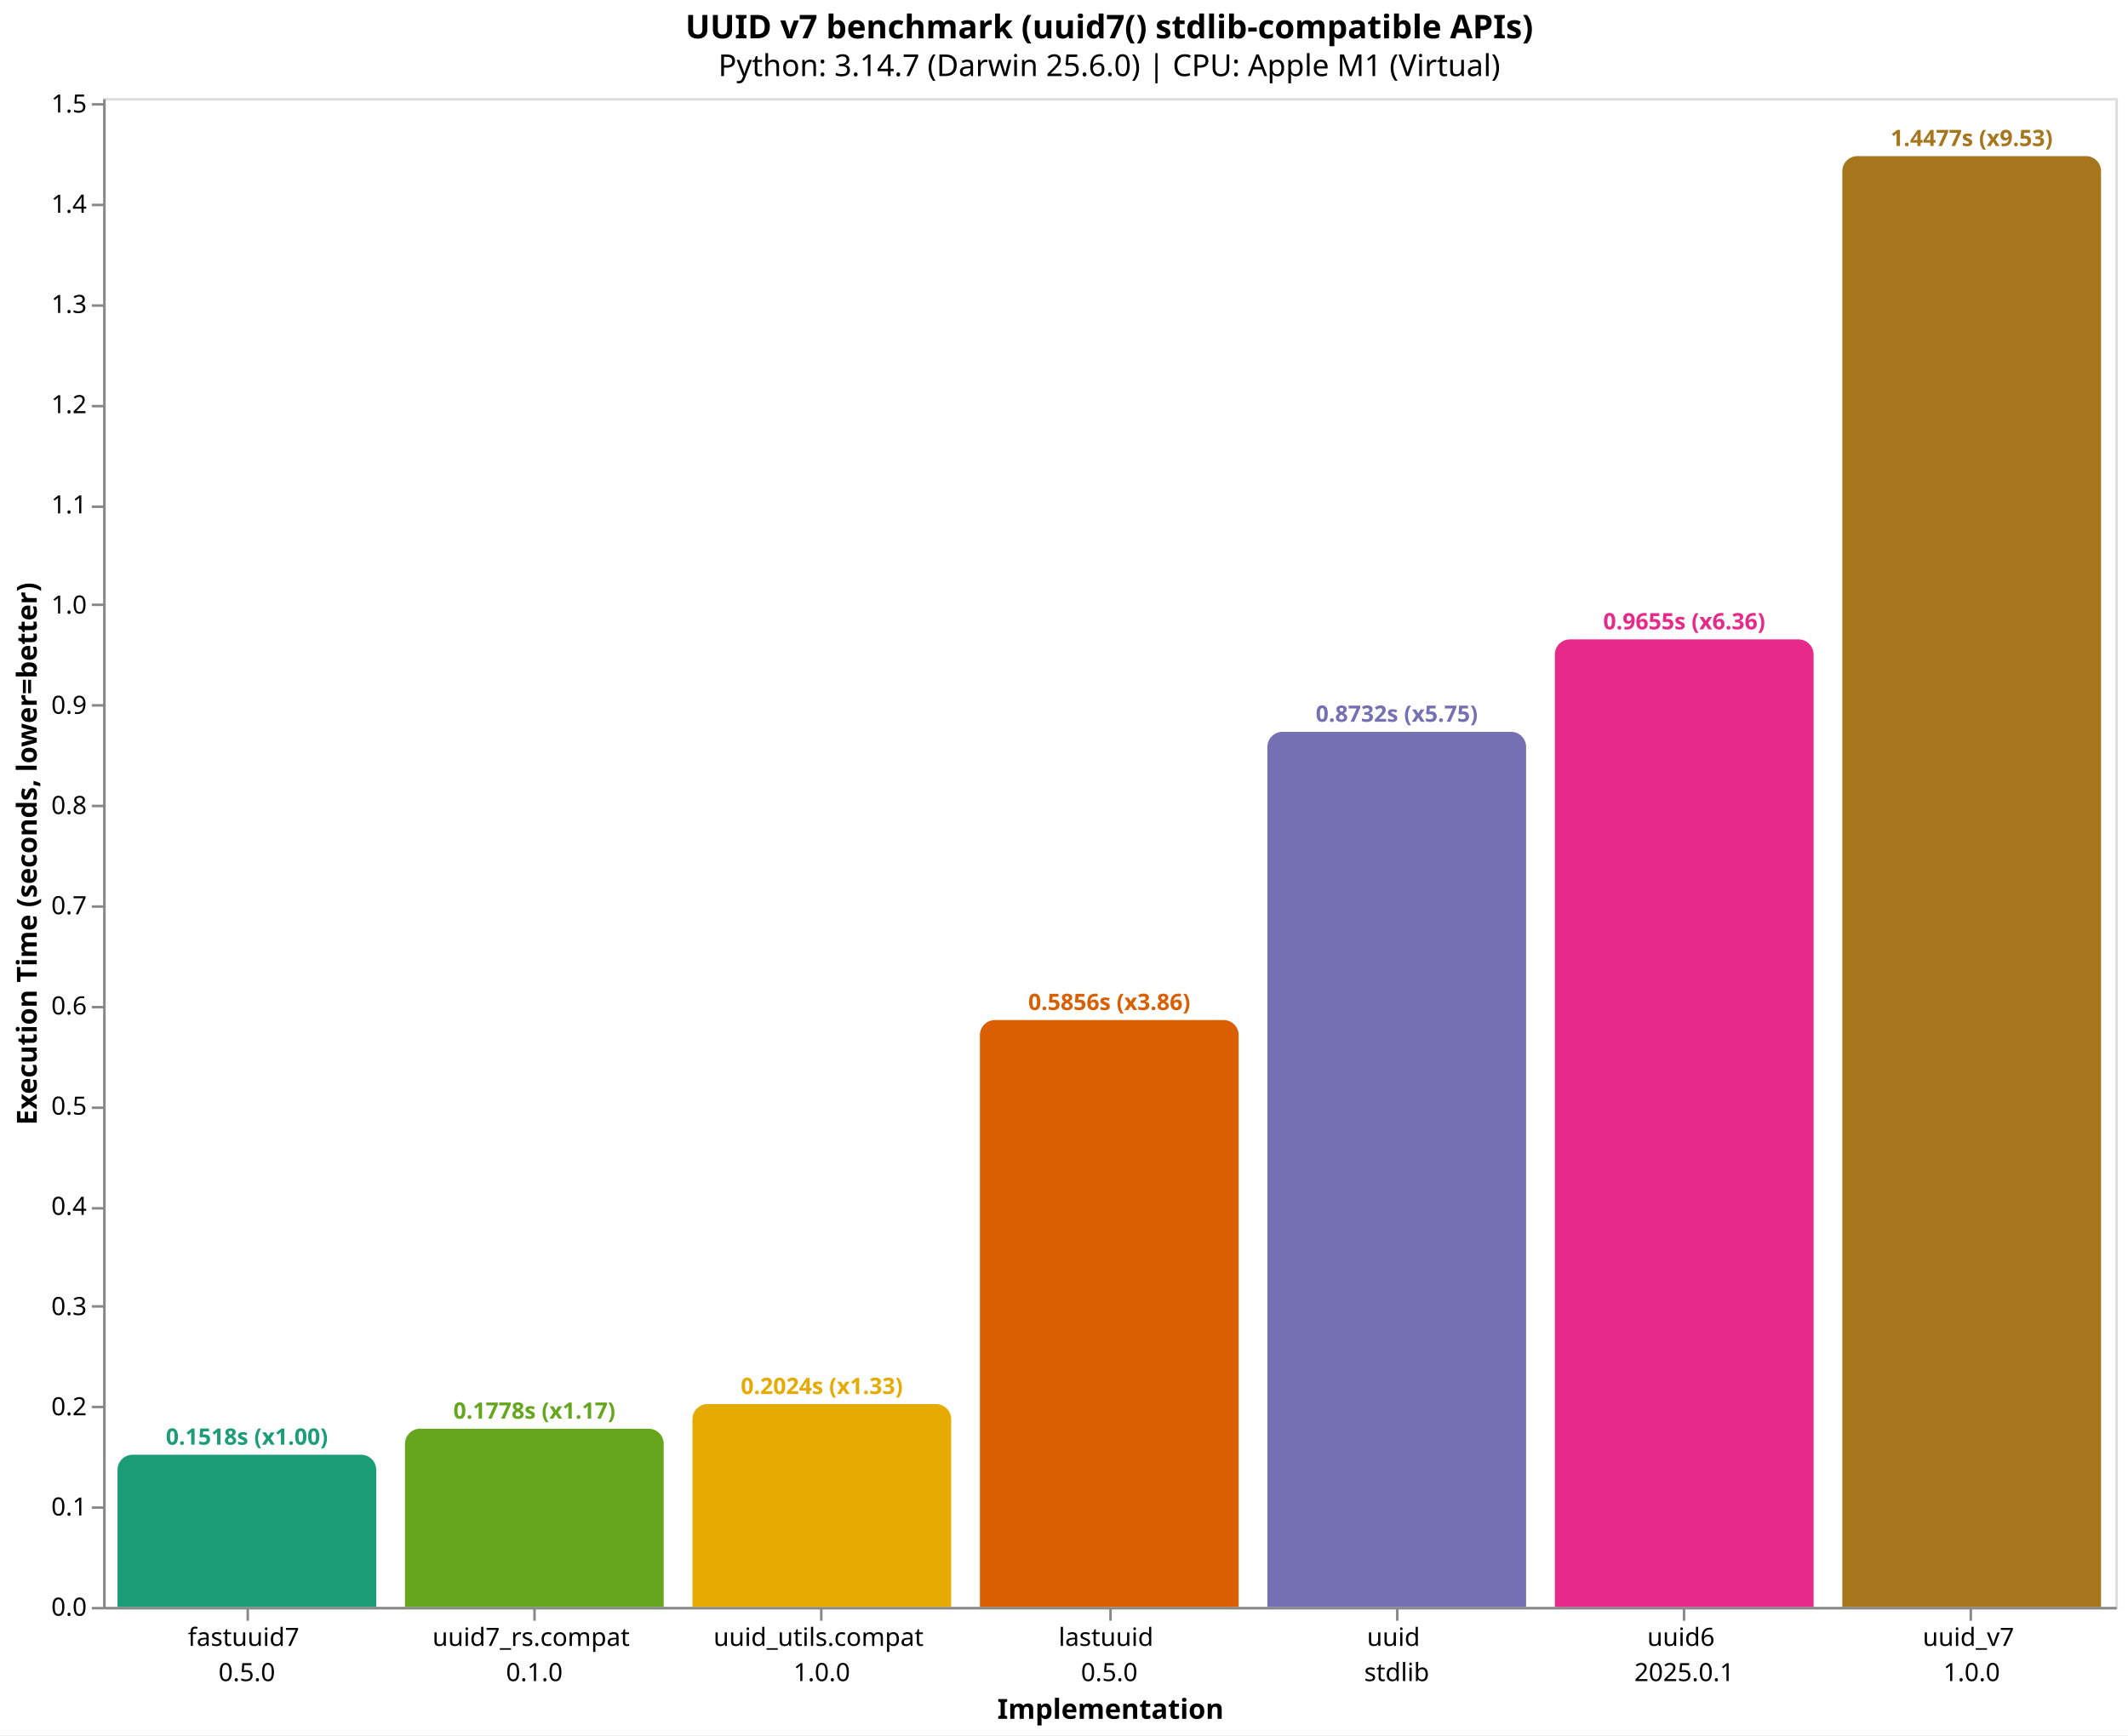
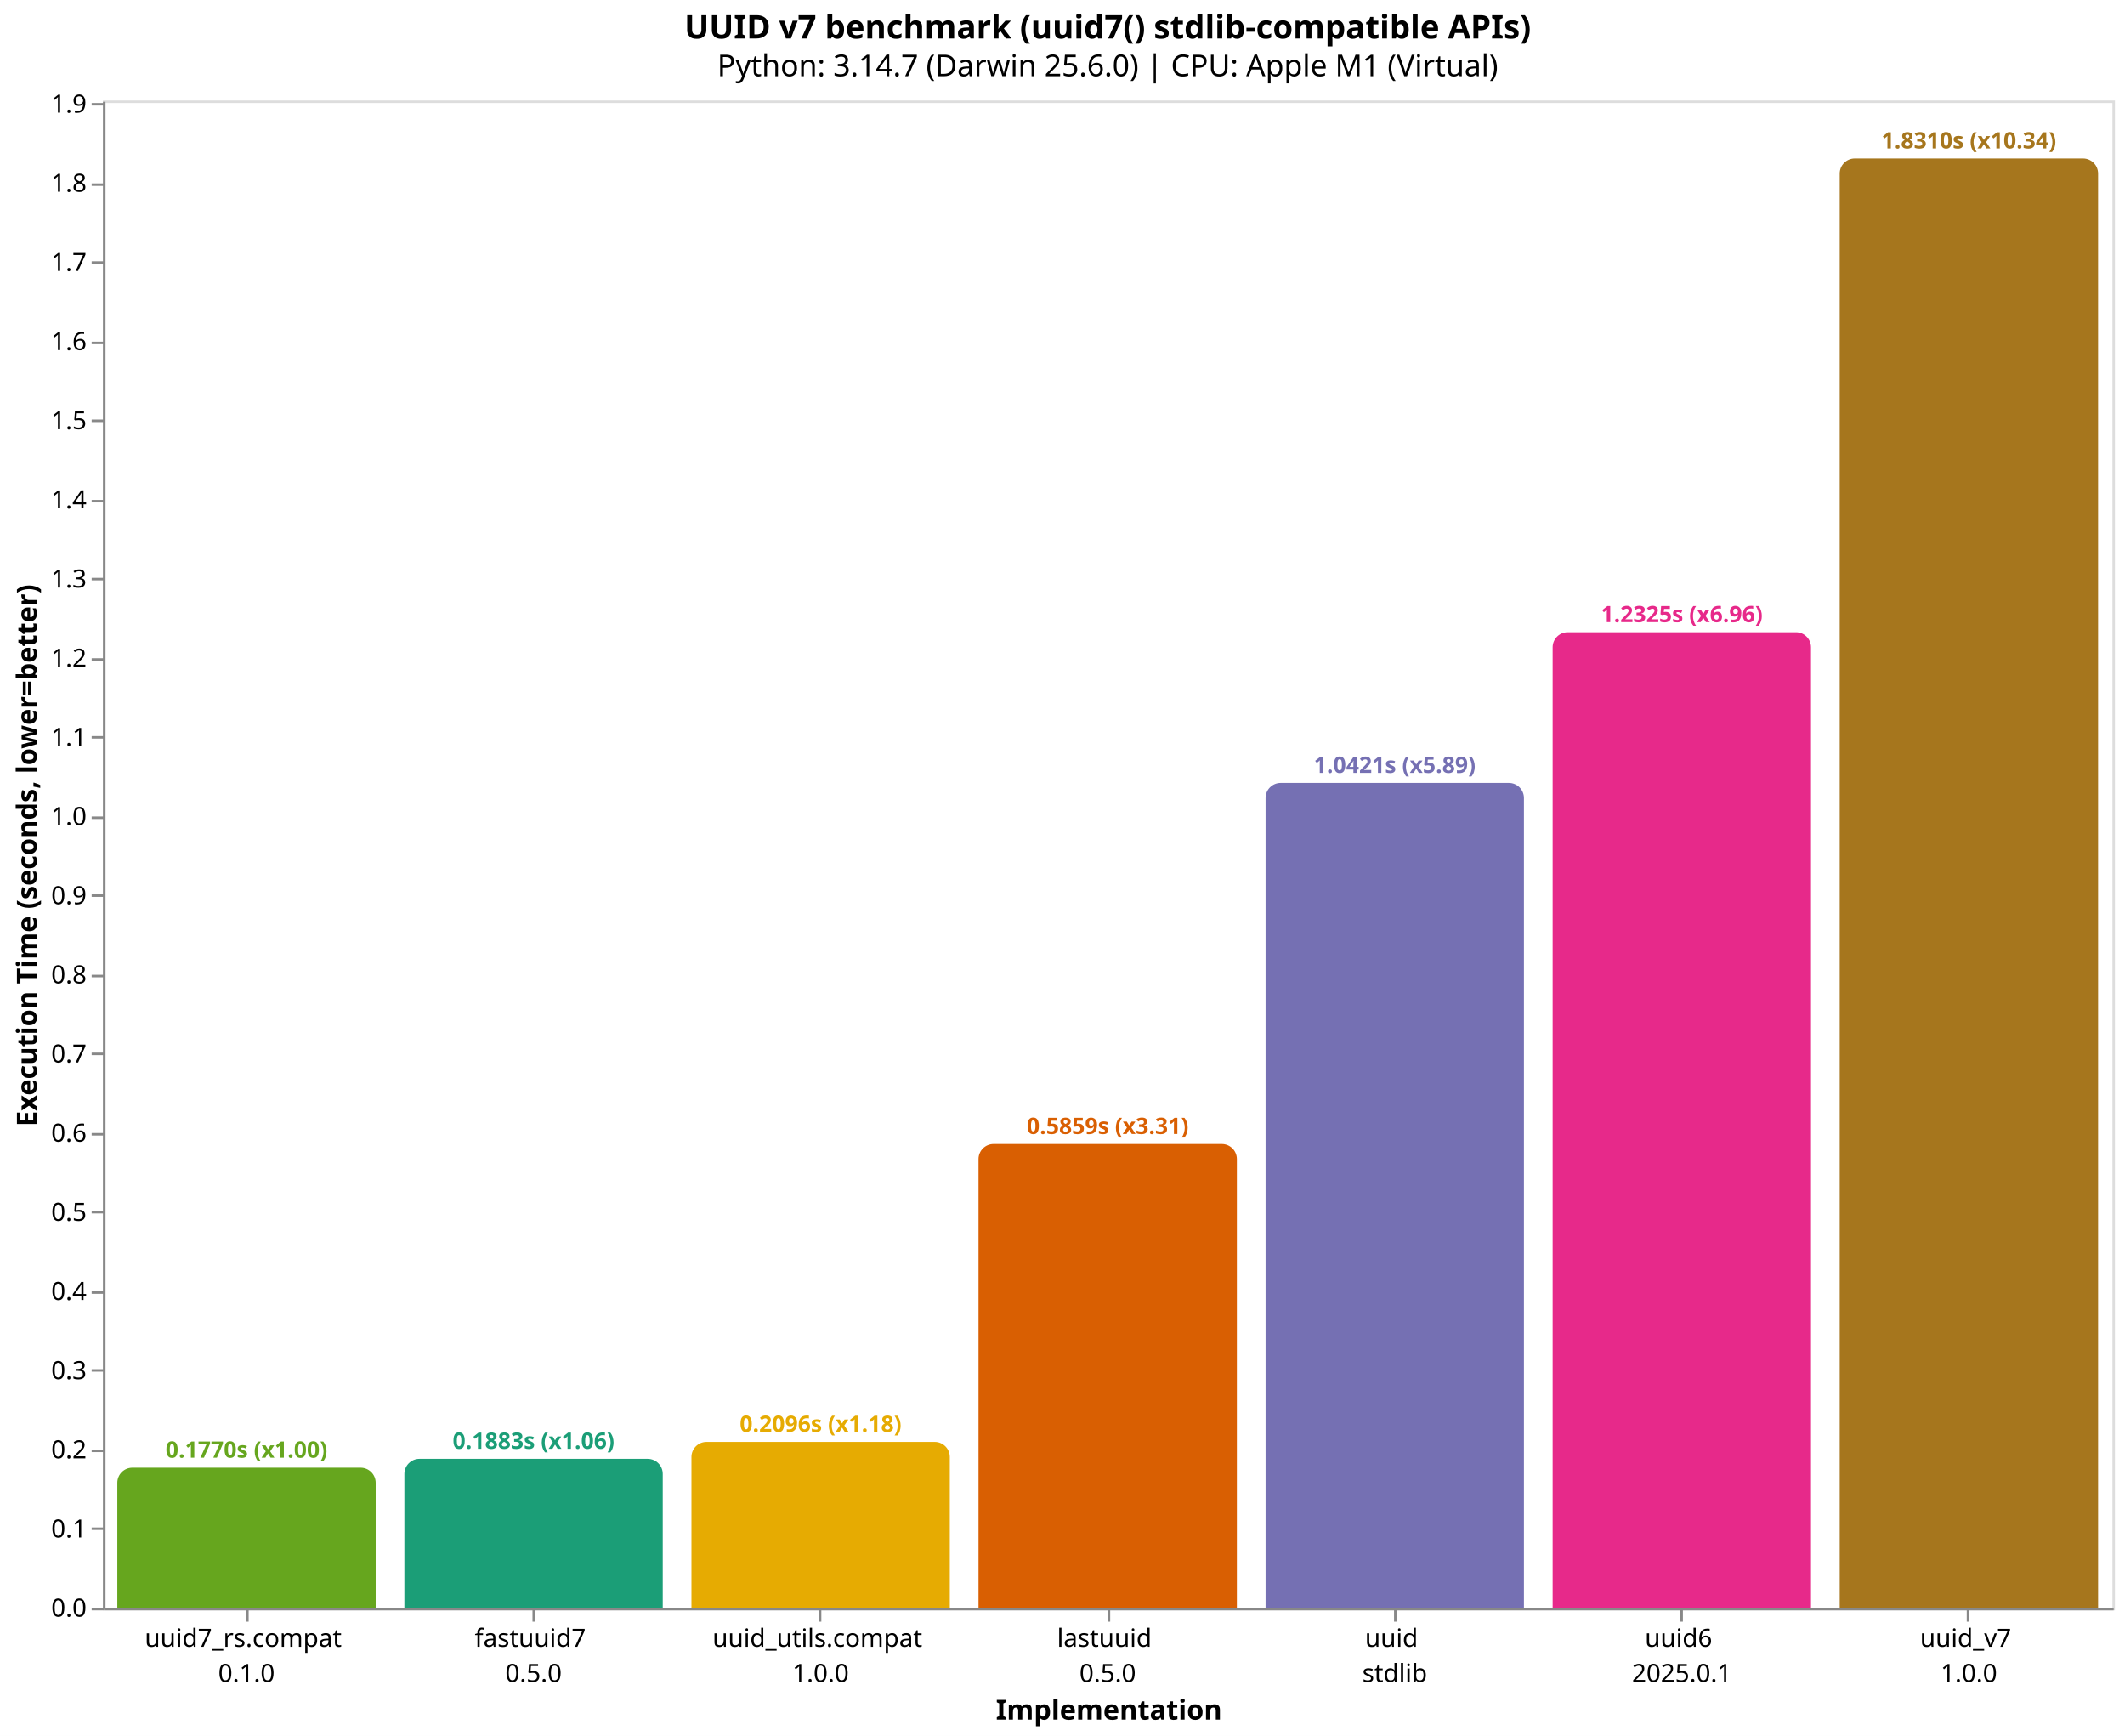
- <svg xmlns="http://www.w3.org/2000/svg" version="1.1" class="marks" width="846" height="690" viewBox="0 0 846 690">
-   <rect width="846" height="690" fill="white" />
-   <g fill="none" stroke-miterlimit="10" transform="translate(41,39)">
+ <svg xmlns="http://www.w3.org/2000/svg" version="1.1" class="marks" width="846" height="691" viewBox="0 0 846 691">
+   <rect width="846" height="691" fill="white" />
+   <g fill="none" stroke-miterlimit="10" transform="translate(41,40)">
    <g class="mark-group role-frame root" role="graphics-object" aria-roledescription="group mark container">
      <g transform="translate(0,0)">
        <path class="background" aria-hidden="true" d="M0.5,0.5h800v600h-800Z" stroke="#ddd" />
        <g>
-           <g class="mark-group role-axis" role="graphics-symbol" aria-roledescription="axis" aria-label="X-axis titled 'Implementation' for a discrete scale with 7 values: fastuuid7&#10;0.5.0, uuid7_rs.compat&#10;0.1.0, uuid_utils.compat&#10;1.0.0, lastuuid&#10;0.5.0, uuid&#10;stdlib, uuid6&#10;2025.0.1, uuid_v7&#10;1.0.0">
+           <g class="mark-group role-axis" role="graphics-symbol" aria-roledescription="axis" aria-label="X-axis titled 'Implementation' for a discrete scale with 7 values: uuid7_rs.compat&#10;0.1.0, fastuuid7&#10;0.5.0, uuid_utils.compat&#10;1.0.0, lastuuid&#10;0.5.0, uuid&#10;stdlib, uuid6&#10;2025.0.1, uuid_v7&#10;1.0.0">
            <g transform="translate(0.5,600.5)">
              <path class="background" aria-hidden="true" d="M0,0h0v0h0Z" pointer-events="none" />
              <g>
                <g class="mark-rule role-axis-tick" pointer-events="none">
                  <line transform="translate(57,0)" x2="0" y2="5" stroke="#888" stroke-width="1" opacity="1" />
                  <line transform="translate(171,0)" x2="0" y2="5" stroke="#888" stroke-width="1" opacity="1" />
                  <line transform="translate(285,0)" x2="0" y2="5" stroke="#888" stroke-width="1" opacity="1" />
                  <line transform="translate(400,0)" x2="0" y2="5" stroke="#888" stroke-width="1" opacity="1" />
                  <line transform="translate(514,0)" x2="0" y2="5" stroke="#888" stroke-width="1" opacity="1" />
                  <line transform="translate(628,0)" x2="0" y2="5" stroke="#888" stroke-width="1" opacity="1" />
                  <line transform="translate(742,0)" x2="0" y2="5" stroke="#888" stroke-width="1" opacity="1" />
                </g>
                <g class="mark-text role-axis-label" pointer-events="none">
                  <text text-anchor="middle" transform="translate(56.64286,15)" font-family="sans-serif" font-size="10px" fill="#000" opacity="1">
+                     <tspan>uuid7_rs.compat</tspan>
+                     <tspan x="0" dy="14">0.1.0</tspan>
+                   </text>
+                   <text text-anchor="middle" transform="translate(170.9286,15)" font-family="sans-serif" font-size="10px" fill="#000" opacity="1">
                    <tspan>fastuuid7</tspan>
                    <tspan x="0" dy="14">0.5.0</tspan>
-                   </text>
-                   <text text-anchor="middle" transform="translate(170.9286,15)" font-family="sans-serif" font-size="10px" fill="#000" opacity="1">
-                     <tspan>uuid7_rs.compat</tspan>
-                     <tspan x="0" dy="14">0.1.0</tspan>
                  </text>
                  <text text-anchor="middle" transform="translate(285.2143,15)" font-family="sans-serif" font-size="10px" fill="#000" opacity="1">
                    <tspan>uuid_utils.compat</tspan>
                    <tspan x="0" dy="14">1.0.0</tspan>
                  </text>
                  <text text-anchor="middle" transform="translate(399.5,15)" font-family="sans-serif" font-size="10px" fill="#000" opacity="1">
                    <tspan>lastuuid</tspan>
                    <tspan x="0" dy="14">0.5.0</tspan>
                  </text>
                  <text text-anchor="middle" transform="translate(513.7857,15)" font-family="sans-serif" font-size="10px" fill="#000" opacity="1">
                    <tspan>uuid</tspan>
                    <tspan x="0" dy="14">stdlib</tspan>
                  </text>
                  <text text-anchor="middle" transform="translate(628.0714,15)" font-family="sans-serif" font-size="10px" fill="#000" opacity="1">
                    <tspan>uuid6</tspan>
                    <tspan x="0" dy="14">2025.0.1</tspan>
                  </text>
                  <text text-anchor="middle" transform="translate(742.3571,15)" font-family="sans-serif" font-size="10px" fill="#000" opacity="1">
                    <tspan>uuid_v7</tspan>
                    <tspan x="0" dy="14">1.0.0</tspan>
                  </text>
                </g>
                <g class="mark-rule role-axis-domain" pointer-events="none">
                  <line transform="translate(0,0)" x2="800" y2="0" stroke="#888" stroke-width="1" opacity="1" />
                </g>
                <g class="mark-text role-axis-title" pointer-events="none">
                  <text text-anchor="middle" transform="translate(400,44)" font-family="sans-serif" font-size="11px" font-weight="bold" fill="#000" opacity="1">Implementation</text>
                </g>
              </g>
              <path class="foreground" aria-hidden="true" d="" pointer-events="none" display="none" />
            </g>
          </g>
-           <g class="mark-group role-axis" role="graphics-symbol" aria-roledescription="axis" aria-label="Y-axis titled 'Execution Time (seconds, lower=better)' for a linear scale with values from 0.0 to 1.5">
+           <g class="mark-group role-axis" role="graphics-symbol" aria-roledescription="axis" aria-label="Y-axis titled 'Execution Time (seconds, lower=better)' for a linear scale with values from 0.0 to 1.9">
            <g transform="translate(0.5,0.5)">
              <path class="background" aria-hidden="true" d="M0,0h0v0h0Z" pointer-events="none" />
              <g>
                <g class="mark-rule role-axis-tick" pointer-events="none">
                  <line transform="translate(0,600)" x2="-5" y2="0" stroke="#888" stroke-width="1" opacity="1" />
-                   <line transform="translate(0,560)" x2="-5" y2="0" stroke="#888" stroke-width="1" opacity="1" />
-                   <line transform="translate(0,520)" x2="-5" y2="0" stroke="#888" stroke-width="1" opacity="1" />
-                   <line transform="translate(0,480)" x2="-5" y2="0" stroke="#888" stroke-width="1" opacity="1" />
-                   <line transform="translate(0,441)" x2="-5" y2="0" stroke="#888" stroke-width="1" opacity="1" />
-                   <line transform="translate(0,401)" x2="-5" y2="0" stroke="#888" stroke-width="1" opacity="1" />
-                   <line transform="translate(0,361)" x2="-5" y2="0" stroke="#888" stroke-width="1" opacity="1" />
-                   <line transform="translate(0,321)" x2="-5" y2="0" stroke="#888" stroke-width="1" opacity="1" />
-                   <line transform="translate(0,281)" x2="-5" y2="0" stroke="#888" stroke-width="1" opacity="1" />
-                   <line transform="translate(0,241)" x2="-5" y2="0" stroke="#888" stroke-width="1" opacity="1" />
-                   <line transform="translate(0,201)" x2="-5" y2="0" stroke="#888" stroke-width="1" opacity="1" />
-                   <line transform="translate(0,162)" x2="-5" y2="0" stroke="#888" stroke-width="1" opacity="1" />
-                   <line transform="translate(0,122)" x2="-5" y2="0" stroke="#888" stroke-width="1" opacity="1" />
-                   <line transform="translate(0,82)" x2="-5" y2="0" stroke="#888" stroke-width="1" opacity="1" />
-                   <line transform="translate(0,42)" x2="-5" y2="0" stroke="#888" stroke-width="1" opacity="1" />
-                   <line transform="translate(0,2)" x2="-5" y2="0" stroke="#888" stroke-width="1" opacity="1" />
+                   <line transform="translate(0,568)" x2="-5" y2="0" stroke="#888" stroke-width="1" opacity="1" />
+                   <line transform="translate(0,537)" x2="-5" y2="0" stroke="#888" stroke-width="1" opacity="1" />
+                   <line transform="translate(0,505)" x2="-5" y2="0" stroke="#888" stroke-width="1" opacity="1" />
+                   <line transform="translate(0,474)" x2="-5" y2="0" stroke="#888" stroke-width="1" opacity="1" />
+                   <line transform="translate(0,442)" x2="-5" y2="0" stroke="#888" stroke-width="1" opacity="1" />
+                   <line transform="translate(0,411)" x2="-5" y2="0" stroke="#888" stroke-width="1" opacity="1" />
+                   <line transform="translate(0,379)" x2="-5" y2="0" stroke="#888" stroke-width="1" opacity="1" />
+                   <line transform="translate(0,348)" x2="-5" y2="0" stroke="#888" stroke-width="1" opacity="1" />
+                   <line transform="translate(0,316)" x2="-5" y2="0" stroke="#888" stroke-width="1" opacity="1" />
+                   <line transform="translate(0,285)" x2="-5" y2="0" stroke="#888" stroke-width="1" opacity="1" />
+                   <line transform="translate(0,253)" x2="-5" y2="0" stroke="#888" stroke-width="1" opacity="1" />
+                   <line transform="translate(0,222)" x2="-5" y2="0" stroke="#888" stroke-width="1" opacity="1" />
+                   <line transform="translate(0,190)" x2="-5" y2="0" stroke="#888" stroke-width="1" opacity="1" />
+                   <line transform="translate(0,159)" x2="-5" y2="0" stroke="#888" stroke-width="1" opacity="1" />
+                   <line transform="translate(0,127)" x2="-5" y2="0" stroke="#888" stroke-width="1" opacity="1" />
+                   <line transform="translate(0,96)" x2="-5" y2="0" stroke="#888" stroke-width="1" opacity="1" />
+                   <line transform="translate(0,64)" x2="-5" y2="0" stroke="#888" stroke-width="1" opacity="1" />
+                   <line transform="translate(0,33)" x2="-5" y2="0" stroke="#888" stroke-width="1" opacity="1" />
+                   <line transform="translate(0,1)" x2="-5" y2="0" stroke="#888" stroke-width="1" opacity="1" />
                </g>
                <g class="mark-text role-axis-label" pointer-events="none">
                  <text text-anchor="end" transform="translate(-7,603)" font-family="sans-serif" font-size="10px" fill="#000" opacity="1">0.0</text>
-                   <text text-anchor="end" transform="translate(-7,563.1495)" font-family="sans-serif" font-size="10px" fill="#000" opacity="1">0.1</text>
-                   <text text-anchor="end" transform="translate(-7,523.299)" font-family="sans-serif" font-size="10px" fill="#000" opacity="1">0.2</text>
-                   <text text-anchor="end" transform="translate(-7,483.4485)" font-family="sans-serif" font-size="10px" fill="#000" opacity="1">0.3</text>
-                   <text text-anchor="end" transform="translate(-7,443.598)" font-family="sans-serif" font-size="10px" fill="#000" opacity="1">0.4</text>
-                   <text text-anchor="end" transform="translate(-7,403.7476)" font-family="sans-serif" font-size="10px" fill="#000" opacity="1">0.5</text>
-                   <text text-anchor="end" transform="translate(-7,363.8971)" font-family="sans-serif" font-size="10px" fill="#000" opacity="1">0.6</text>
-                   <text text-anchor="end" transform="translate(-7,324.0466)" font-family="sans-serif" font-size="10px" fill="#000" opacity="1">0.7</text>
-                   <text text-anchor="end" transform="translate(-7,284.1961)" font-family="sans-serif" font-size="10px" fill="#000" opacity="1">0.8</text>
-                   <text text-anchor="end" transform="translate(-7,244.3456)" font-family="sans-serif" font-size="10px" fill="#000" opacity="1">0.9</text>
-                   <text text-anchor="end" transform="translate(-7,204.4951)" font-family="sans-serif" font-size="10px" fill="#000" opacity="1">1.0</text>
-                   <text text-anchor="end" transform="translate(-7,164.6446)" font-family="sans-serif" font-size="10px" fill="#000" opacity="1">1.1</text>
-                   <text text-anchor="end" transform="translate(-7,124.7941)" font-family="sans-serif" font-size="10px" fill="#000" opacity="1">1.2</text>
-                   <text text-anchor="end" transform="translate(-7,84.94365)" font-family="sans-serif" font-size="10px" fill="#000" opacity="1">1.3</text>
-                   <text text-anchor="end" transform="translate(-7,45.09316)" font-family="sans-serif" font-size="10px" fill="#000" opacity="1">1.4</text>
-                   <text text-anchor="end" transform="translate(-7,5.242673)" font-family="sans-serif" font-size="10px" fill="#000" opacity="1">1.5</text>
+                   <text text-anchor="end" transform="translate(-7,571.4906)" font-family="sans-serif" font-size="10px" fill="#000" opacity="1">0.1</text>
+                   <text text-anchor="end" transform="translate(-7,539.9812)" font-family="sans-serif" font-size="10px" fill="#000" opacity="1">0.2</text>
+                   <text text-anchor="end" transform="translate(-7,508.4718)" font-family="sans-serif" font-size="10px" fill="#000" opacity="1">0.3</text>
+                   <text text-anchor="end" transform="translate(-7,476.9624)" font-family="sans-serif" font-size="10px" fill="#000" opacity="1">0.4</text>
+                   <text text-anchor="end" transform="translate(-7,445.453)" font-family="sans-serif" font-size="10px" fill="#000" opacity="1">0.5</text>
+                   <text text-anchor="end" transform="translate(-7,413.9436)" font-family="sans-serif" font-size="10px" fill="#000" opacity="1">0.6</text>
+                   <text text-anchor="end" transform="translate(-7,382.4341)" font-family="sans-serif" font-size="10px" fill="#000" opacity="1">0.7</text>
+                   <text text-anchor="end" transform="translate(-7,350.9247)" font-family="sans-serif" font-size="10px" fill="#000" opacity="1">0.8</text>
+                   <text text-anchor="end" transform="translate(-7,319.4153)" font-family="sans-serif" font-size="10px" fill="#000" opacity="1">0.9</text>
+                   <text text-anchor="end" transform="translate(-7,287.9059)" font-family="sans-serif" font-size="10px" fill="#000" opacity="1">1.0</text>
+                   <text text-anchor="end" transform="translate(-7,256.3965)" font-family="sans-serif" font-size="10px" fill="#000" opacity="1">1.1</text>
+                   <text text-anchor="end" transform="translate(-7,224.8871)" font-family="sans-serif" font-size="10px" fill="#000" opacity="1">1.2</text>
+                   <text text-anchor="end" transform="translate(-7,193.3777)" font-family="sans-serif" font-size="10px" fill="#000" opacity="1">1.3</text>
+                   <text text-anchor="end" transform="translate(-7,161.8683)" font-family="sans-serif" font-size="10px" fill="#000" opacity="1">1.4</text>
+                   <text text-anchor="end" transform="translate(-7,130.3589)" font-family="sans-serif" font-size="10px" fill="#000" opacity="1">1.5</text>
+                   <text text-anchor="end" transform="translate(-7,98.84948)" font-family="sans-serif" font-size="10px" fill="#000" opacity="1">1.6</text>
+                   <text text-anchor="end" transform="translate(-7,67.34007)" font-family="sans-serif" font-size="10px" fill="#000" opacity="1">1.7</text>
+                   <text text-anchor="end" transform="translate(-7,35.83066)" font-family="sans-serif" font-size="10px" fill="#000" opacity="1">1.8</text>
+                   <text text-anchor="end" transform="translate(-7,4.321252)" font-family="sans-serif" font-size="10px" fill="#000" opacity="1">1.9</text>
                </g>
                <g class="mark-rule role-axis-domain" pointer-events="none">
                  <line transform="translate(0,600)" x2="0" y2="-600" stroke="#888" stroke-width="1" opacity="1" />
                </g>
                <g class="mark-text role-axis-title" pointer-events="none">
                  <text text-anchor="middle" transform="translate(-24.90137,300) rotate(-90) translate(0,-2)" font-family="sans-serif" font-size="11px" font-weight="bold" fill="#000" opacity="1">Execution Time (seconds, lower=better)</text>
                </g>
              </g>
              <path class="foreground" aria-hidden="true" d="" pointer-events="none" display="none" />
            </g>
          </g>
          <g class="mark-group role-scope" role="graphics-object" aria-roledescription="group mark container">
-             <g transform="translate(5.714286,539.4898)">
-               <path class="background" aria-hidden="true" d="M6,0L96.857,0C100.169,0,102.857,2.689,102.857,6L102.857,60.51C102.857,60.51,102.857,60.51,102.857,60.51L0,60.51C0,60.51,0,60.51,0,60.51L0,6C0,2.689,2.689,0,6,0Z" />
+             <g transform="translate(5.714286,544.2141)">
+               <path class="background" aria-hidden="true" d="M6,0L96.857,0C100.169,0,102.857,2.689,102.857,6L102.857,55.786C102.857,55.786,102.857,55.786,102.857,55.786L0,55.786C0,55.786,0,55.786,0,55.786L0,6C0,2.689,2.689,0,6,0Z" />
              <g clip-path="url(#clip10)">
                <g class="mark-group role-scope" role="graphics-object" aria-roledescription="group mark container">
-                   <g transform="translate(0,-539.4898)">
-                     <path class="background" aria-hidden="true" d="M0,0h102.857v0h-102.857Z" />
-                     <g>
-                       <g class="mark-rect role-mark layer_0_marks" role="graphics-object" aria-roledescription="rect mark container">
-                         <path aria-label="Implementation: fastuuid7&#10;0.5.0; Execution Time (seconds, lower=better): 0.151843125; implementation: fastuuid7; Execution Time (s): 0.1518; Slowdown: 1.00" role="graphics-symbol" aria-roledescription="bar" d="M0,539.49h102.857v60.51h-102.857Z" fill="#1b9e77" />
-                       </g>
-                     </g>
-                     <path class="foreground" aria-hidden="true" d="" display="none" />
-                   </g>
-                 </g>
-               </g>
-               <path class="foreground" aria-hidden="true" d="" display="none" />
-             </g>
-             <g transform="translate(120,529.1399)">
-               <path class="background" aria-hidden="true" d="M6,0L96.857,0C100.169,0,102.857,2.689,102.857,6L102.857,70.86C102.857,70.86,102.857,70.86,102.857,70.86L0,70.86C0,70.86,0,70.86,0,70.86L0,6C0,2.689,2.689,0,6,0Z" />
+                   <g transform="translate(0,-544.2141)">
+                     <path class="background" aria-hidden="true" d="M0,0h102.857v0h-102.857Z" />
+                     <g>
+                       <g class="mark-rect role-mark layer_0_marks" role="graphics-object" aria-roledescription="rect mark container">
+                         <path aria-label="Implementation: uuid7_rs.compat&#10;0.1.0; Execution Time (seconds, lower=better): 0.177045125; implementation: uuid7_rs.compat; Execution Time (s): 0.1770; Slowdown: 1.00" role="graphics-symbol" aria-roledescription="bar" d="M0,544.214h102.857v55.786h-102.857Z" fill="#66a61e" />
+                       </g>
+                     </g>
+                     <path class="foreground" aria-hidden="true" d="" display="none" />
+                   </g>
+                 </g>
+               </g>
+               <path class="foreground" aria-hidden="true" d="" display="none" />
+             </g>
+             <g transform="translate(120,540.6807)">
+               <path class="background" aria-hidden="true" d="M6,0L96.857,0C100.169,0,102.857,2.689,102.857,6L102.857,59.319C102.857,59.319,102.857,59.319,102.857,59.319L0,59.319C0,59.319,0,59.319,0,59.319L0,6C0,2.689,2.689,0,6,0Z" />
              <g clip-path="url(#clip11)">
                <g class="mark-group role-scope" role="graphics-object" aria-roledescription="group mark container">
-                   <g transform="translate(0,-529.1399)">
-                     <path class="background" aria-hidden="true" d="M0,0h102.857v0h-102.857Z" />
-                     <g>
-                       <g class="mark-rect role-mark layer_0_marks" role="graphics-object" aria-roledescription="rect mark container">
-                         <path aria-label="Implementation: uuid7_rs.compat&#10;0.1.0; Execution Time (seconds, lower=better): 0.177814791; implementation: uuid7_rs.compat; Execution Time (s): 0.1778; Slowdown: 1.17" role="graphics-symbol" aria-roledescription="bar" d="M0,529.14h102.857v70.86h-102.857Z" fill="#66a61e" />
-                       </g>
-                     </g>
-                     <path class="foreground" aria-hidden="true" d="" display="none" />
-                   </g>
-                 </g>
-               </g>
-               <path class="foreground" aria-hidden="true" d="" display="none" />
-             </g>
-             <g transform="translate(234.2857,519.3482)">
-               <path class="background" aria-hidden="true" d="M6,0L96.857,0C100.169,0,102.857,2.689,102.857,6L102.857,80.652C102.857,80.652,102.857,80.652,102.857,80.652L0,80.652C0,80.652,0,80.652,0,80.652L0,6C0,2.689,2.689,0,6,0Z" />
+                   <g transform="translate(0,-540.6807)">
+                     <path class="background" aria-hidden="true" d="M0,0h102.857v0h-102.857Z" />
+                     <g>
+                       <g class="mark-rect role-mark layer_0_marks" role="graphics-object" aria-roledescription="rect mark container">
+                         <path aria-label="Implementation: fastuuid7&#10;0.5.0; Execution Time (seconds, lower=better): 0.188259083; implementation: fastuuid7; Execution Time (s): 0.1883; Slowdown: 1.06" role="graphics-symbol" aria-roledescription="bar" d="M0,540.681h102.857v59.319h-102.857Z" fill="#1b9e77" />
+                       </g>
+                     </g>
+                     <path class="foreground" aria-hidden="true" d="" display="none" />
+                   </g>
+                 </g>
+               </g>
+               <path class="foreground" aria-hidden="true" d="" display="none" />
+             </g>
+             <g transform="translate(234.2857,533.9506)">
+               <path class="background" aria-hidden="true" d="M6,0L96.857,0C100.169,0,102.857,2.689,102.857,6L102.857,66.049C102.857,66.049,102.857,66.049,102.857,66.049L0,66.049C0,66.049,0,66.049,0,66.049L0,6C0,2.689,2.689,0,6,0Z" />
              <g clip-path="url(#clip12)">
                <g class="mark-group role-scope" role="graphics-object" aria-roledescription="group mark container">
-                   <g transform="translate(0,-519.3482)">
-                     <path class="background" aria-hidden="true" d="M0,0h102.857v0h-102.857Z" />
-                     <g>
-                       <g class="mark-rect role-mark layer_0_marks" role="graphics-object" aria-roledescription="rect mark container">
-                         <path aria-label="Implementation: uuid_utils.compat&#10;1.0.0; Execution Time (seconds, lower=better): 0.202385875; implementation: uuid_utils.compat; Execution Time (s): 0.2024; Slowdown: 1.33" role="graphics-symbol" aria-roledescription="bar" d="M0,519.348h102.857v80.652h-102.857Z" fill="#e6ab02" />
-                       </g>
-                     </g>
-                     <path class="foreground" aria-hidden="true" d="" display="none" />
-                   </g>
-                 </g>
-               </g>
-               <path class="foreground" aria-hidden="true" d="" display="none" />
-             </g>
-             <g transform="translate(348.5714,366.6299)">
-               <path class="background" aria-hidden="true" d="M6,0L96.857,0C100.169,0,102.857,2.689,102.857,6L102.857,233.37C102.857,233.37,102.857,233.37,102.857,233.37L0,233.37C0,233.37,0,233.37,0,233.37L0,6C0,2.689,2.689,0,6,0Z" />
+                   <g transform="translate(0,-533.9506)">
+                     <path class="background" aria-hidden="true" d="M0,0h102.857v0h-102.857Z" />
+                     <g>
+                       <g class="mark-rect role-mark layer_0_marks" role="graphics-object" aria-roledescription="rect mark container">
+                         <path aria-label="Implementation: uuid_utils.compat&#10;1.0.0; Execution Time (seconds, lower=better): 0.209618041; implementation: uuid_utils.compat; Execution Time (s): 0.2096; Slowdown: 1.18" role="graphics-symbol" aria-roledescription="bar" d="M0,533.951h102.857v66.049h-102.857Z" fill="#e6ab02" />
+                       </g>
+                     </g>
+                     <path class="foreground" aria-hidden="true" d="" display="none" />
+                   </g>
+                 </g>
+               </g>
+               <path class="foreground" aria-hidden="true" d="" display="none" />
+             </g>
+             <g transform="translate(348.5714,415.3761)">
+               <path class="background" aria-hidden="true" d="M6,0L96.857,0C100.169,0,102.857,2.689,102.857,6L102.857,184.624C102.857,184.624,102.857,184.624,102.857,184.624L0,184.624C0,184.624,0,184.624,0,184.624L0,6C0,2.689,2.689,0,6,0Z" />
              <g clip-path="url(#clip13)">
                <g class="mark-group role-scope" role="graphics-object" aria-roledescription="group mark container">
-                   <g transform="translate(0,-366.6299)">
-                     <path class="background" aria-hidden="true" d="M0,0h102.857v0h-102.857Z" />
-                     <g>
-                       <g class="mark-rect role-mark layer_0_marks" role="graphics-object" aria-roledescription="rect mark container">
-                         <path aria-label="Implementation: lastuuid&#10;0.5.0; Execution Time (seconds, lower=better): 0.585614167; implementation: lastuuid; Execution Time (s): 0.5856; Slowdown: 3.86" role="graphics-symbol" aria-roledescription="bar" d="M0,366.63h102.857v233.37h-102.857Z" fill="#d95f02" />
-                       </g>
-                     </g>
-                     <path class="foreground" aria-hidden="true" d="" display="none" />
-                   </g>
-                 </g>
-               </g>
-               <path class="foreground" aria-hidden="true" d="" display="none" />
-             </g>
-             <g transform="translate(462.8571,252.0135)">
-               <path class="background" aria-hidden="true" d="M6,0L96.857,0C100.169,0,102.857,2.689,102.857,6L102.857,347.987C102.857,347.987,102.857,347.987,102.857,347.987L0,347.987C0,347.987,0,347.987,0,347.987L0,6C0,2.689,2.689,0,6,0Z" />
+                   <g transform="translate(0,-415.3761)">
+                     <path class="background" aria-hidden="true" d="M0,0h102.857v0h-102.857Z" />
+                     <g>
+                       <g class="mark-rect role-mark layer_0_marks" role="graphics-object" aria-roledescription="rect mark container">
+                         <path aria-label="Implementation: lastuuid&#10;0.5.0; Execution Time (seconds, lower=better): 0.585932708; implementation: lastuuid; Execution Time (s): 0.5859; Slowdown: 3.31" role="graphics-symbol" aria-roledescription="bar" d="M0,415.376h102.857v184.624h-102.857Z" fill="#d95f02" />
+                       </g>
+                     </g>
+                     <path class="foreground" aria-hidden="true" d="" display="none" />
+                   </g>
+                 </g>
+               </g>
+               <path class="foreground" aria-hidden="true" d="" display="none" />
+             </g>
+             <g transform="translate(462.8571,271.6498)">
+               <path class="background" aria-hidden="true" d="M6,0L96.857,0C100.169,0,102.857,2.689,102.857,6L102.857,328.35C102.857,328.35,102.857,328.35,102.857,328.35L0,328.35C0,328.35,0,328.35,0,328.35L0,6C0,2.689,2.689,0,6,0Z" />
              <g clip-path="url(#clip14)">
                <g class="mark-group role-scope" role="graphics-object" aria-roledescription="group mark container">
-                   <g transform="translate(0,-252.0135)">
-                     <path class="background" aria-hidden="true" d="M0,0h102.857v0h-102.857Z" />
-                     <g>
-                       <g class="mark-rect role-mark layer_0_marks" role="graphics-object" aria-roledescription="rect mark container">
-                         <path aria-label="Implementation: uuid&#10;stdlib; Execution Time (seconds, lower=better): 0.873230208; implementation: uuid; Execution Time (s): 0.8732; Slowdown: 5.75" role="graphics-symbol" aria-roledescription="bar" d="M0,252.013h102.857v347.987h-102.857Z" fill="#7570b3" />
-                       </g>
-                     </g>
-                     <path class="foreground" aria-hidden="true" d="" display="none" />
-                   </g>
-                 </g>
-               </g>
-               <path class="foreground" aria-hidden="true" d="" display="none" />
-             </g>
-             <g transform="translate(577.1429,215.2569)">
-               <path class="background" aria-hidden="true" d="M6,0L96.857,0C100.169,0,102.857,2.689,102.857,6L102.857,384.743C102.857,384.743,102.857,384.743,102.857,384.743L0,384.743C0,384.743,0,384.743,0,384.743L0,6C0,2.689,2.689,0,6,0Z" />
+                   <g transform="translate(0,-271.6498)">
+                     <path class="background" aria-hidden="true" d="M0,0h102.857v0h-102.857Z" />
+                     <g>
+                       <g class="mark-rect role-mark layer_0_marks" role="graphics-object" aria-roledescription="rect mark container">
+                         <path aria-label="Implementation: uuid&#10;stdlib; Execution Time (seconds, lower=better): 1.042070333; implementation: uuid; Execution Time (s): 1.0421; Slowdown: 5.89" role="graphics-symbol" aria-roledescription="bar" d="M0,271.65h102.857v328.35h-102.857Z" fill="#7570b3" />
+                       </g>
+                     </g>
+                     <path class="foreground" aria-hidden="true" d="" display="none" />
+                   </g>
+                 </g>
+               </g>
+               <path class="foreground" aria-hidden="true" d="" display="none" />
+             </g>
+             <g transform="translate(577.1429,211.6464)">
+               <path class="background" aria-hidden="true" d="M6,0L96.857,0C100.169,0,102.857,2.689,102.857,6L102.857,388.354C102.857,388.354,102.857,388.354,102.857,388.354L0,388.354C0,388.354,0,388.354,0,388.354L0,6C0,2.689,2.689,0,6,0Z" />
              <g clip-path="url(#clip15)">
                <g class="mark-group role-scope" role="graphics-object" aria-roledescription="group mark container">
-                   <g transform="translate(0,-215.2569)">
-                     <path class="background" aria-hidden="true" d="M0,0h102.857v0h-102.857Z" />
-                     <g>
-                       <g class="mark-rect role-mark layer_0_marks" role="graphics-object" aria-roledescription="rect mark container">
-                         <path aria-label="Implementation: uuid6&#10;2025.0.1; Execution Time (seconds, lower=better): 0.965466541; implementation: uuid6; Execution Time (s): 0.9655; Slowdown: 6.36" role="graphics-symbol" aria-roledescription="bar" d="M0,215.257h102.857v384.743h-102.857Z" fill="#e7298a" />
+                   <g transform="translate(0,-211.6464)">
+                     <path class="background" aria-hidden="true" d="M0,0h102.857v0h-102.857Z" />
+                     <g>
+                       <g class="mark-rect role-mark layer_0_marks" role="graphics-object" aria-roledescription="rect mark container">
+                         <path aria-label="Implementation: uuid6&#10;2025.0.1; Execution Time (seconds, lower=better): 1.232500625; implementation: uuid6; Execution Time (s): 1.2325; Slowdown: 6.96" role="graphics-symbol" aria-roledescription="bar" d="M0,211.646h102.857v388.354h-102.857Z" fill="#e7298a" />
                      </g>
                    </g>
                    <path class="foreground" aria-hidden="true" d="" display="none" />
                  </g>
                </g>
              </g>
              <path class="foreground" aria-hidden="true" d="" display="none" />
            </g>
            <g transform="translate(691.4286,23.07692)">
              <path class="background" aria-hidden="true" d="M6,0L96.857,0C100.169,0,102.857,2.689,102.857,6L102.857,576.923C102.857,576.923,102.857,576.923,102.857,576.923L0,576.923C0,576.923,0,576.923,0,576.923L0,6C0,2.689,2.689,0,6,0Z" />
              <g clip-path="url(#clip16)">
                <g class="mark-group role-scope" role="graphics-object" aria-roledescription="group mark container">
                  <g transform="translate(0,-23.07692)">
                    <path class="background" aria-hidden="true" d="M0,0h102.857v0h-102.857Z" />
                    <g>
                      <g class="mark-rect role-mark layer_0_marks" role="graphics-object" aria-roledescription="rect mark container">
-                         <path aria-label="Implementation: uuid_v7&#10;1.0.0; Execution Time (seconds, lower=better): 1.447718959; implementation: uuid_v7; Execution Time (s): 1.4477; Slowdown: 9.53" role="graphics-symbol" aria-roledescription="bar" d="M0,23.077h102.857v576.923h-102.857Z" fill="#a6761d" />
+                         <path aria-label="Implementation: uuid_v7&#10;1.0.0; Execution Time (seconds, lower=better): 1.830955; implementation: uuid_v7; Execution Time (s): 1.8310; Slowdown: 10.34" role="graphics-symbol" aria-roledescription="bar" d="M0,23.077h102.857v576.923h-102.857Z" fill="#a6761d" />
                      </g>
                    </g>
                    <path class="foreground" aria-hidden="true" d="" display="none" />
                  </g>
                </g>
              </g>
              <path class="foreground" aria-hidden="true" d="" display="none" />
            </g>
          </g>
          <g class="mark-text role-mark layer_1_marks" role="graphics-object" aria-roledescription="text mark container">
-             <text aria-label="Implementation: fastuuid7&#10;0.5.0; Execution Time (seconds, lower=better): 0.151843125; implementation: fastuuid7; label: 0.1518s (x1.00); Execution Time (s): 0.1518; Slowdown: 1.00" role="graphics-symbol" aria-roledescription="text mark" text-anchor="middle" transform="translate(57.14286,535.4898)" font-family="sans-serif" font-size="9px" font-weight="bold" fill="#1b9e77">0.1518s (x1.00)</text>
-             <text aria-label="Implementation: uuid7_rs.compat&#10;0.1.0; Execution Time (seconds, lower=better): 0.177814791; implementation: uuid7_rs.compat; label: 0.1778s (x1.17); Execution Time (s): 0.1778; Slowdown: 1.17" role="graphics-symbol" aria-roledescription="text mark" text-anchor="middle" transform="translate(171.4286,525.1399)" font-family="sans-serif" font-size="9px" font-weight="bold" fill="#66a61e">0.1778s (x1.17)</text>
-             <text aria-label="Implementation: uuid_utils.compat&#10;1.0.0; Execution Time (seconds, lower=better): 0.202385875; implementation: uuid_utils.compat; label: 0.2024s (x1.33); Execution Time (s): 0.2024; Slowdown: 1.33" role="graphics-symbol" aria-roledescription="text mark" text-anchor="middle" transform="translate(285.7143,515.3482)" font-family="sans-serif" font-size="9px" font-weight="bold" fill="#e6ab02">0.2024s (x1.33)</text>
-             <text aria-label="Implementation: lastuuid&#10;0.5.0; Execution Time (seconds, lower=better): 0.585614167; implementation: lastuuid; label: 0.5856s (x3.86); Execution Time (s): 0.5856; Slowdown: 3.86" role="graphics-symbol" aria-roledescription="text mark" text-anchor="middle" transform="translate(400,362.6299)" font-family="sans-serif" font-size="9px" font-weight="bold" fill="#d95f02">0.5856s (x3.86)</text>
-             <text aria-label="Implementation: uuid&#10;stdlib; Execution Time (seconds, lower=better): 0.873230208; implementation: uuid; label: 0.8732s (x5.75); Execution Time (s): 0.8732; Slowdown: 5.75" role="graphics-symbol" aria-roledescription="text mark" text-anchor="middle" transform="translate(514.2857,248.0135)" font-family="sans-serif" font-size="9px" font-weight="bold" fill="#7570b3">0.8732s (x5.75)</text>
-             <text aria-label="Implementation: uuid6&#10;2025.0.1; Execution Time (seconds, lower=better): 0.965466541; implementation: uuid6; label: 0.9655s (x6.36); Execution Time (s): 0.9655; Slowdown: 6.36" role="graphics-symbol" aria-roledescription="text mark" text-anchor="middle" transform="translate(628.5714,211.2569)" font-family="sans-serif" font-size="9px" font-weight="bold" fill="#e7298a">0.9655s (x6.36)</text>
-             <text aria-label="Implementation: uuid_v7&#10;1.0.0; Execution Time (seconds, lower=better): 1.447718959; implementation: uuid_v7; label: 1.4477s (x9.53); Execution Time (s): 1.4477; Slowdown: 9.53" role="graphics-symbol" aria-roledescription="text mark" text-anchor="middle" transform="translate(742.8571,19.07692)" font-family="sans-serif" font-size="9px" font-weight="bold" fill="#a6761d">1.4477s (x9.53)</text>
+             <text aria-label="Implementation: uuid7_rs.compat&#10;0.1.0; Execution Time (seconds, lower=better): 0.177045125; implementation: uuid7_rs.compat; label: 0.1770s (x1.00); Execution Time (s): 0.1770; Slowdown: 1.00" role="graphics-symbol" aria-roledescription="text mark" text-anchor="middle" transform="translate(57.14286,540.2141)" font-family="sans-serif" font-size="9px" font-weight="bold" fill="#66a61e">0.1770s (x1.00)</text>
+             <text aria-label="Implementation: fastuuid7&#10;0.5.0; Execution Time (seconds, lower=better): 0.188259083; implementation: fastuuid7; label: 0.1883s (x1.06); Execution Time (s): 0.1883; Slowdown: 1.06" role="graphics-symbol" aria-roledescription="text mark" text-anchor="middle" transform="translate(171.4286,536.6807)" font-family="sans-serif" font-size="9px" font-weight="bold" fill="#1b9e77">0.1883s (x1.06)</text>
+             <text aria-label="Implementation: uuid_utils.compat&#10;1.0.0; Execution Time (seconds, lower=better): 0.209618041; implementation: uuid_utils.compat; label: 0.2096s (x1.18); Execution Time (s): 0.2096; Slowdown: 1.18" role="graphics-symbol" aria-roledescription="text mark" text-anchor="middle" transform="translate(285.7143,529.9506)" font-family="sans-serif" font-size="9px" font-weight="bold" fill="#e6ab02">0.2096s (x1.18)</text>
+             <text aria-label="Implementation: lastuuid&#10;0.5.0; Execution Time (seconds, lower=better): 0.585932708; implementation: lastuuid; label: 0.5859s (x3.31); Execution Time (s): 0.5859; Slowdown: 3.31" role="graphics-symbol" aria-roledescription="text mark" text-anchor="middle" transform="translate(400,411.3761)" font-family="sans-serif" font-size="9px" font-weight="bold" fill="#d95f02">0.5859s (x3.31)</text>
+             <text aria-label="Implementation: uuid&#10;stdlib; Execution Time (seconds, lower=better): 1.042070333; implementation: uuid; label: 1.0421s (x5.89); Execution Time (s): 1.0421; Slowdown: 5.89" role="graphics-symbol" aria-roledescription="text mark" text-anchor="middle" transform="translate(514.2857,267.6498)" font-family="sans-serif" font-size="9px" font-weight="bold" fill="#7570b3">1.0421s (x5.89)</text>
+             <text aria-label="Implementation: uuid6&#10;2025.0.1; Execution Time (seconds, lower=better): 1.232500625; implementation: uuid6; label: 1.2325s (x6.96); Execution Time (s): 1.2325; Slowdown: 6.96" role="graphics-symbol" aria-roledescription="text mark" text-anchor="middle" transform="translate(628.5714,207.6464)" font-family="sans-serif" font-size="9px" font-weight="bold" fill="#e7298a">1.2325s (x6.96)</text>
+             <text aria-label="Implementation: uuid_v7&#10;1.0.0; Execution Time (seconds, lower=better): 1.830955; implementation: uuid_v7; label: 1.8310s (x10.34); Execution Time (s): 1.8310; Slowdown: 10.34" role="graphics-symbol" aria-roledescription="text mark" text-anchor="middle" transform="translate(742.8571,19.07692)" font-family="sans-serif" font-size="9px" font-weight="bold" fill="#a6761d">1.8310s (x10.34)</text>
          </g>
          <g class="mark-group role-title">
-             <g transform="translate(400,-33.75733)">
+             <g transform="translate(400,-34.67875)">
              <path class="background" aria-hidden="true" d="M0,0h0v0h0Z" pointer-events="none" />
              <g>
                <g class="mark-text role-title-text" role="graphics-symbol" aria-roledescription="title" aria-label="Title text 'UUID v7 benchmark (uuid7() stdlib-compatible APIs)'" pointer-events="none">
                  <text text-anchor="middle" transform="translate(0,10)" font-family="sans-serif" font-size="13px" font-weight="bold" fill="#000" opacity="1">UUID v7 benchmark (uuid7() stdlib-compatible APIs)</text>
                </g>
                <g class="mark-text role-title-subtitle" role="graphics-symbol" aria-roledescription="subtitle" aria-label="Subtitle text 'Python: 3.14.7 (Darwin 25.6.0) | CPU: Apple M1 (Virtual)'" pointer-events="none">
                  <text text-anchor="middle" transform="translate(0,25)" font-family="sans-serif" font-size="12px" fill="#000" opacity="1">Python: 3.14.7 (Darwin 25.6.0) | CPU: Apple M1 (Virtual)</text>
                </g>
              </g>
              <path class="foreground" aria-hidden="true" d="" pointer-events="none" display="none" />
            </g>
          </g>
        </g>
        <path class="foreground" aria-hidden="true" d="" display="none" />
      </g>
    </g>
  </g>
  <defs>
    <clipPath id="clip10">
-       <path d="M6,0L96.857,0C100.169,0,102.857,2.689,102.857,6L102.857,60.51C102.857,60.51,102.857,60.51,102.857,60.51L0,60.51C0,60.51,0,60.51,0,60.51L0,6C0,2.689,2.689,0,6,0Z" />
+       <path d="M6,0L96.857,0C100.169,0,102.857,2.689,102.857,6L102.857,55.786C102.857,55.786,102.857,55.786,102.857,55.786L0,55.786C0,55.786,0,55.786,0,55.786L0,6C0,2.689,2.689,0,6,0Z" />
    </clipPath>
    <clipPath id="clip11">
-       <path d="M6,0L96.857,0C100.169,0,102.857,2.689,102.857,6L102.857,70.86C102.857,70.86,102.857,70.86,102.857,70.86L0,70.86C0,70.86,0,70.86,0,70.86L0,6C0,2.689,2.689,0,6,0Z" />
+       <path d="M6,0L96.857,0C100.169,0,102.857,2.689,102.857,6L102.857,59.319C102.857,59.319,102.857,59.319,102.857,59.319L0,59.319C0,59.319,0,59.319,0,59.319L0,6C0,2.689,2.689,0,6,0Z" />
    </clipPath>
    <clipPath id="clip12">
-       <path d="M6,0L96.857,0C100.169,0,102.857,2.689,102.857,6L102.857,80.652C102.857,80.652,102.857,80.652,102.857,80.652L0,80.652C0,80.652,0,80.652,0,80.652L0,6C0,2.689,2.689,0,6,0Z" />
+       <path d="M6,0L96.857,0C100.169,0,102.857,2.689,102.857,6L102.857,66.049C102.857,66.049,102.857,66.049,102.857,66.049L0,66.049C0,66.049,0,66.049,0,66.049L0,6C0,2.689,2.689,0,6,0Z" />
    </clipPath>
    <clipPath id="clip13">
-       <path d="M6,0L96.857,0C100.169,0,102.857,2.689,102.857,6L102.857,233.37C102.857,233.37,102.857,233.37,102.857,233.37L0,233.37C0,233.37,0,233.37,0,233.37L0,6C0,2.689,2.689,0,6,0Z" />
+       <path d="M6,0L96.857,0C100.169,0,102.857,2.689,102.857,6L102.857,184.624C102.857,184.624,102.857,184.624,102.857,184.624L0,184.624C0,184.624,0,184.624,0,184.624L0,6C0,2.689,2.689,0,6,0Z" />
    </clipPath>
    <clipPath id="clip14">
-       <path d="M6,0L96.857,0C100.169,0,102.857,2.689,102.857,6L102.857,347.987C102.857,347.987,102.857,347.987,102.857,347.987L0,347.987C0,347.987,0,347.987,0,347.987L0,6C0,2.689,2.689,0,6,0Z" />
+       <path d="M6,0L96.857,0C100.169,0,102.857,2.689,102.857,6L102.857,328.35C102.857,328.35,102.857,328.35,102.857,328.35L0,328.35C0,328.35,0,328.35,0,328.35L0,6C0,2.689,2.689,0,6,0Z" />
    </clipPath>
    <clipPath id="clip15">
-       <path d="M6,0L96.857,0C100.169,0,102.857,2.689,102.857,6L102.857,384.743C102.857,384.743,102.857,384.743,102.857,384.743L0,384.743C0,384.743,0,384.743,0,384.743L0,6C0,2.689,2.689,0,6,0Z" />
+       <path d="M6,0L96.857,0C100.169,0,102.857,2.689,102.857,6L102.857,388.354C102.857,388.354,102.857,388.354,102.857,388.354L0,388.354C0,388.354,0,388.354,0,388.354L0,6C0,2.689,2.689,0,6,0Z" />
    </clipPath>
    <clipPath id="clip16">
      <path d="M6,0L96.857,0C100.169,0,102.857,2.689,102.857,6L102.857,576.923C102.857,576.923,102.857,576.923,102.857,576.923L0,576.923C0,576.923,0,576.923,0,576.923L0,6C0,2.689,2.689,0,6,0Z" />
    </clipPath>
  </defs>
</svg>
